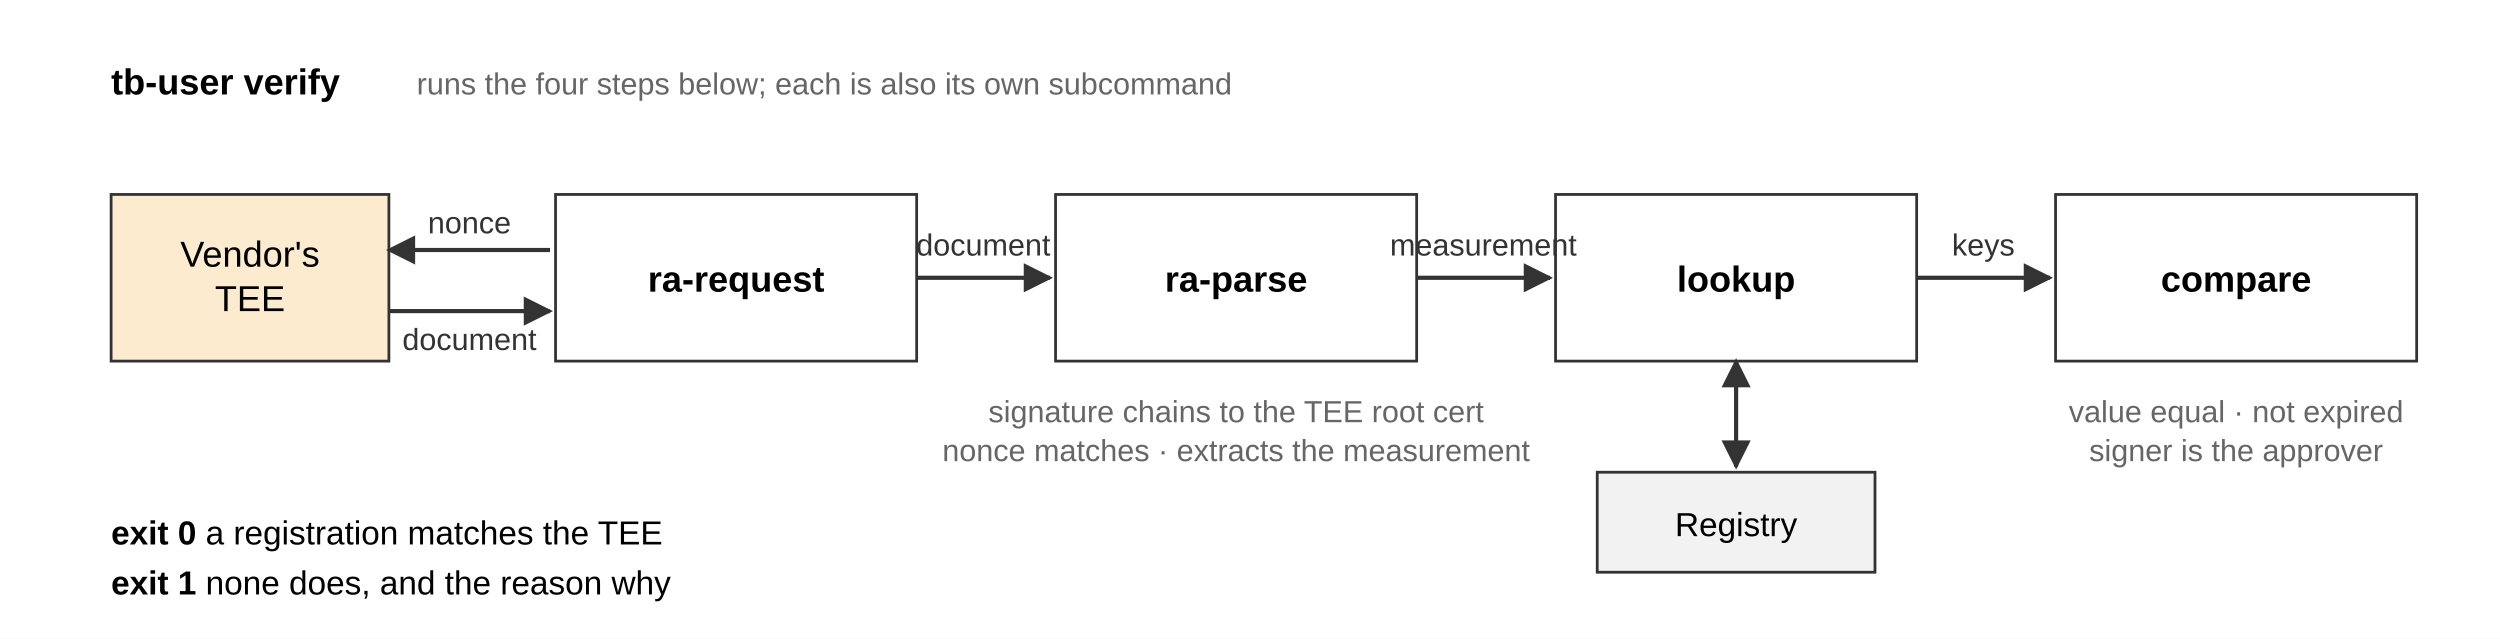
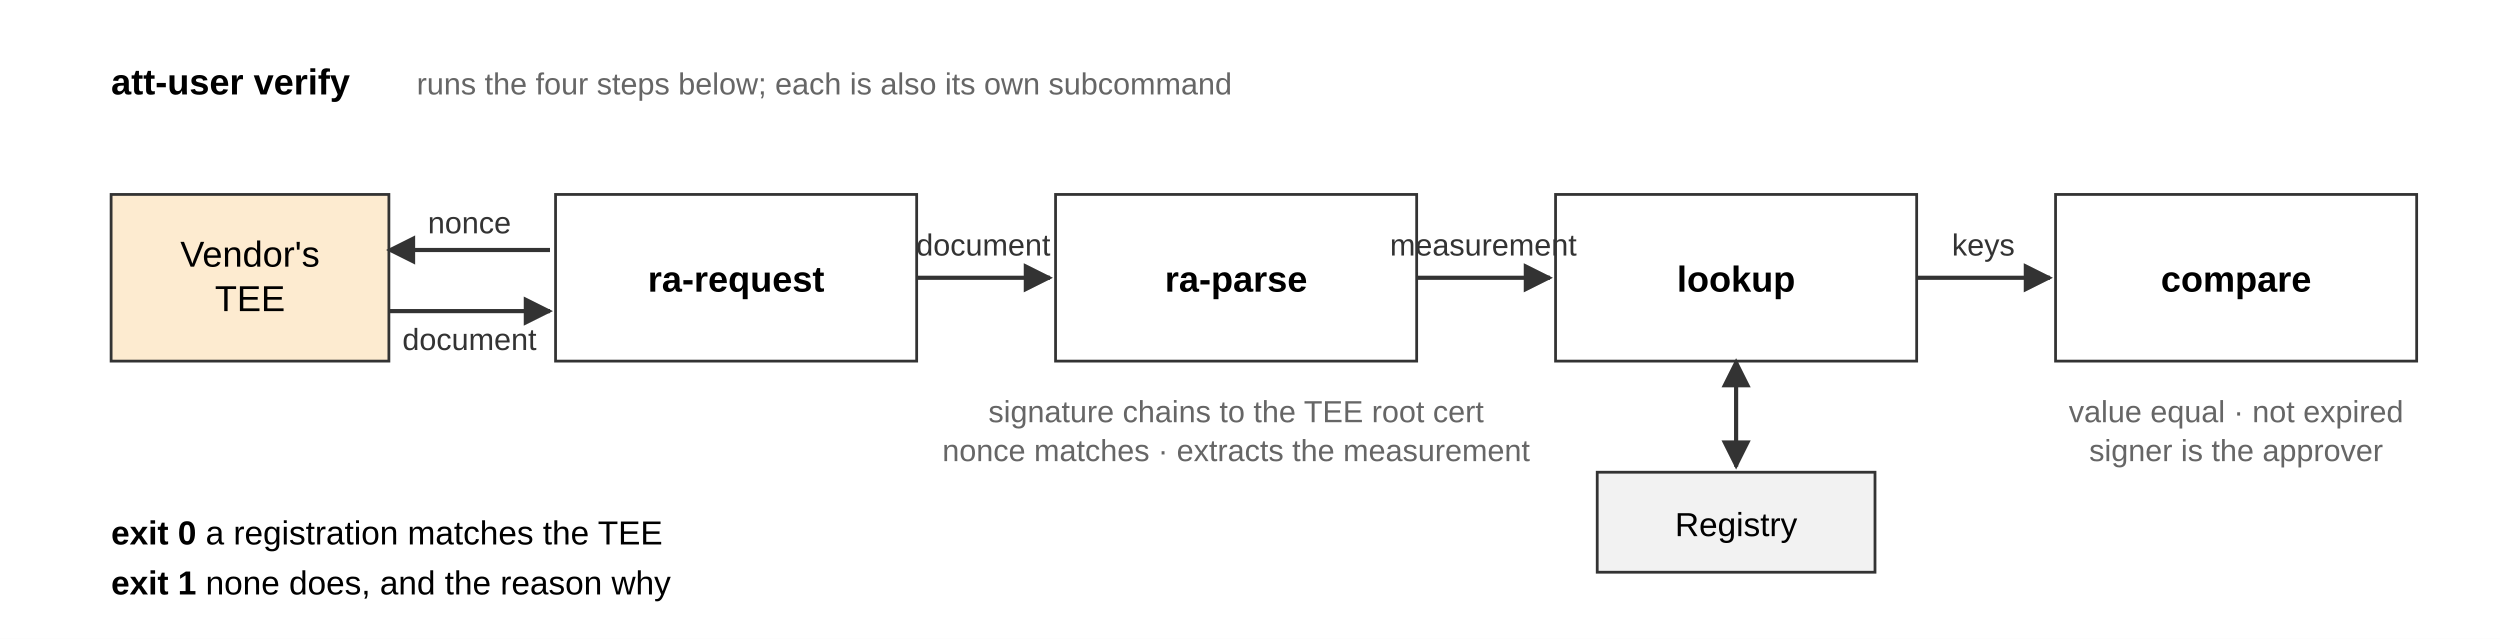
<svg xmlns="http://www.w3.org/2000/svg" width="900" height="230" viewBox="0 0 900 230" font-family="Arial, Helvetica, sans-serif" font-size="13" fill="#000">
  <defs>
    <marker id="ar" viewBox="0 0 10 10" refX="9" refY="5" markerWidth="7" markerHeight="7" orient="auto-start-reverse">
      <path d="M0,0 L10,5 L0,10 z" fill="#333" />
    </marker>
  </defs>
  <rect width="900" height="230" fill="#fff" />
-   <text x="40" y="34" font-weight="bold">tb-user verify</text>
+   <text x="40" y="34" font-weight="bold">att-user verify</text>
  <text x="150" y="34" fill="#666" font-size="11">runs the four steps below; each is also its own subcommand</text>
  <rect x="40" y="70" width="100" height="60" fill="#fdebd0" stroke="#333" />
  <text x="90" y="96" text-anchor="middle">Vendor's</text>
  <text x="90" y="112" text-anchor="middle">TEE</text>
  <rect x="200" y="70" width="130" height="60" fill="#fff" stroke="#333" />
  <text x="265" y="105" text-anchor="middle" font-weight="bold">ra-request</text>
  <rect x="380" y="70" width="130" height="60" fill="#fff" stroke="#333" />
  <text x="445" y="105" text-anchor="middle" font-weight="bold">ra-parse</text>
  <rect x="560" y="70" width="130" height="60" fill="#fff" stroke="#333" />
  <text x="625" y="105" text-anchor="middle" font-weight="bold">lookup</text>
  <rect x="740" y="70" width="130" height="60" fill="#fff" stroke="#333" />
  <text x="805" y="105" text-anchor="middle" font-weight="bold">compare</text>
  <line x1="140" y1="90" x2="198" y2="90" stroke="#333" stroke-width="1.5" marker-start="url(#ar)" />
  <text x="169" y="84" text-anchor="middle" font-size="11" fill="#333">nonce</text>
  <line x1="140" y1="112" x2="198" y2="112" stroke="#333" stroke-width="1.5" marker-end="url(#ar)" />
  <text x="169" y="126" text-anchor="middle" font-size="11" fill="#333">document</text>
  <line x1="330" y1="100" x2="378" y2="100" stroke="#333" stroke-width="1.5" marker-end="url(#ar)" />
  <text x="354" y="92" text-anchor="middle" font-size="11" fill="#333">document</text>
  <line x1="510" y1="100" x2="558" y2="100" stroke="#333" stroke-width="1.5" marker-end="url(#ar)" />
  <text x="534" y="92" text-anchor="middle" font-size="11" fill="#333">measurement</text>
  <line x1="690" y1="100" x2="738" y2="100" stroke="#333" stroke-width="1.5" marker-end="url(#ar)" />
  <text x="714" y="92" text-anchor="middle" font-size="11" fill="#333">keys</text>
  <rect x="575" y="170" width="100" height="36" fill="#f2f2f2" stroke="#333" />
  <text x="625" y="193" text-anchor="middle" font-size="12">Registry</text>
  <line x1="625" y1="130" x2="625" y2="168" stroke="#333" stroke-width="1.5" marker-start="url(#ar)" marker-end="url(#ar)" />
  <text x="445" y="152" text-anchor="middle" font-size="11" fill="#666">signature chains to the TEE root cert</text>
  <text x="445" y="166" text-anchor="middle" font-size="11" fill="#666">nonce matches · extracts the measurement</text>
  <text x="805" y="152" text-anchor="middle" font-size="11" fill="#666">value equal · not expired</text>
  <text x="805" y="166" text-anchor="middle" font-size="11" fill="#666">signer is the approver</text>
  <text x="40" y="196" font-size="12">
    <tspan font-weight="bold">exit 0</tspan>  a registration matches the TEE</text>
  <text x="40" y="214" font-size="12">
    <tspan font-weight="bold">exit 1</tspan>  none does, and the reason why</text>
</svg>
